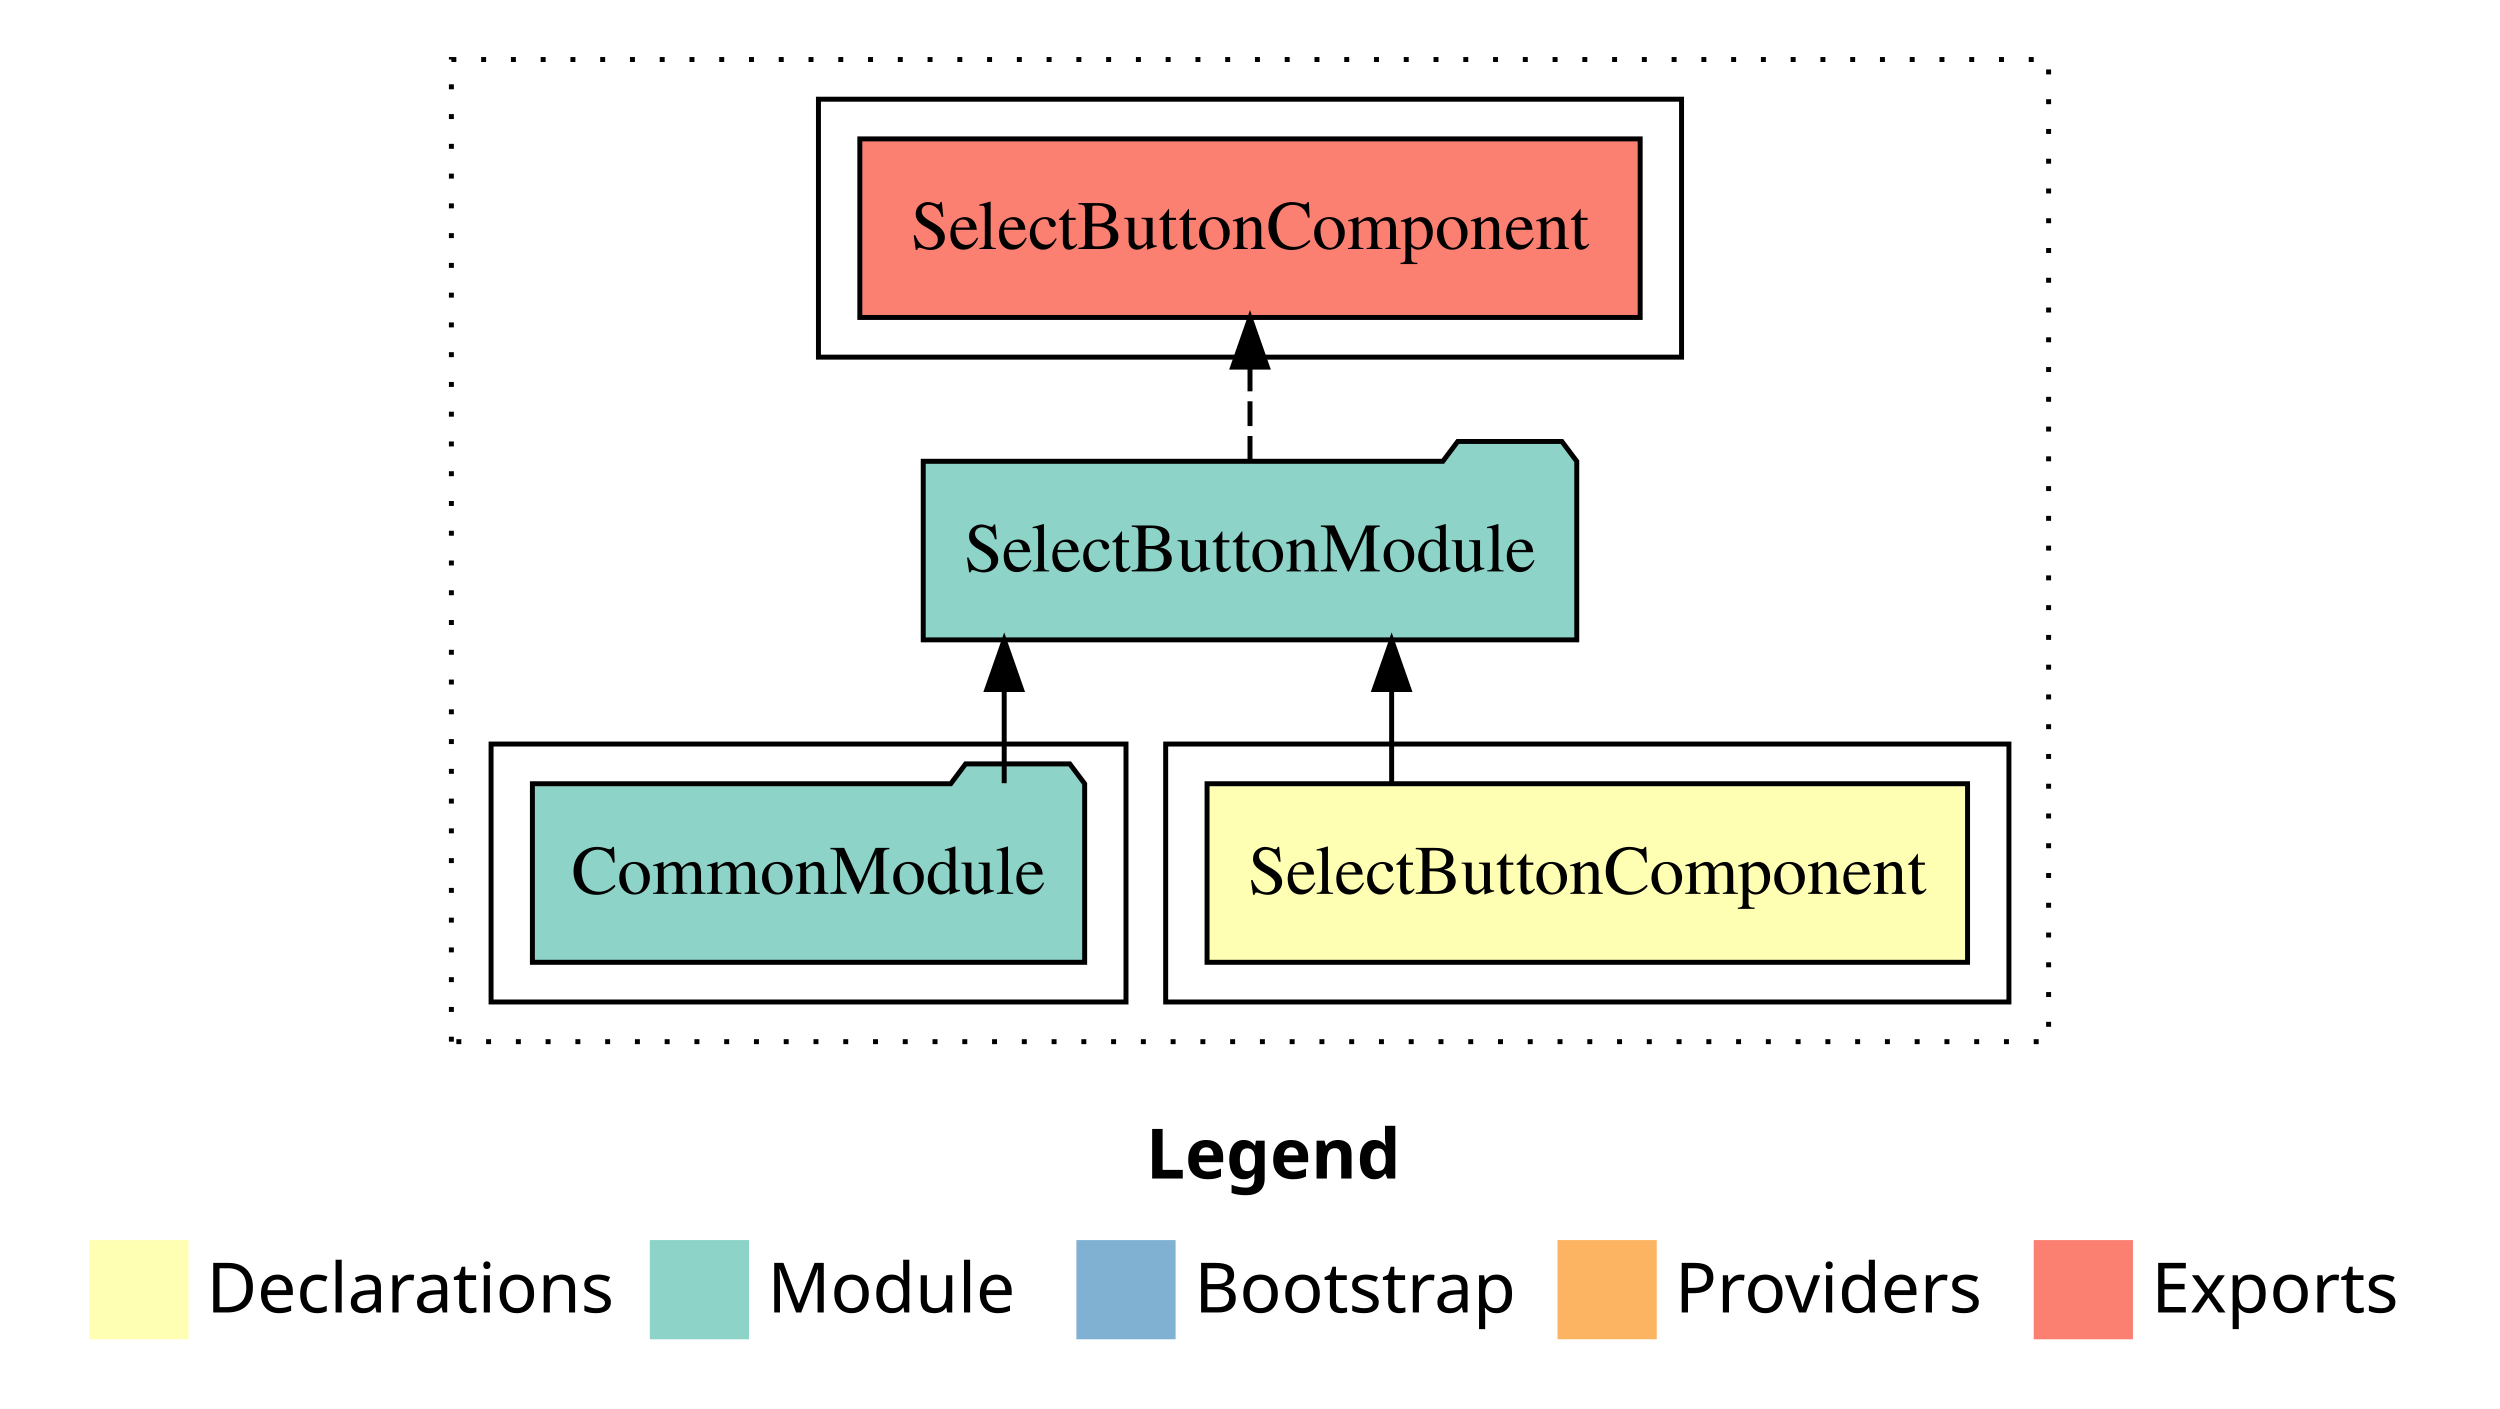
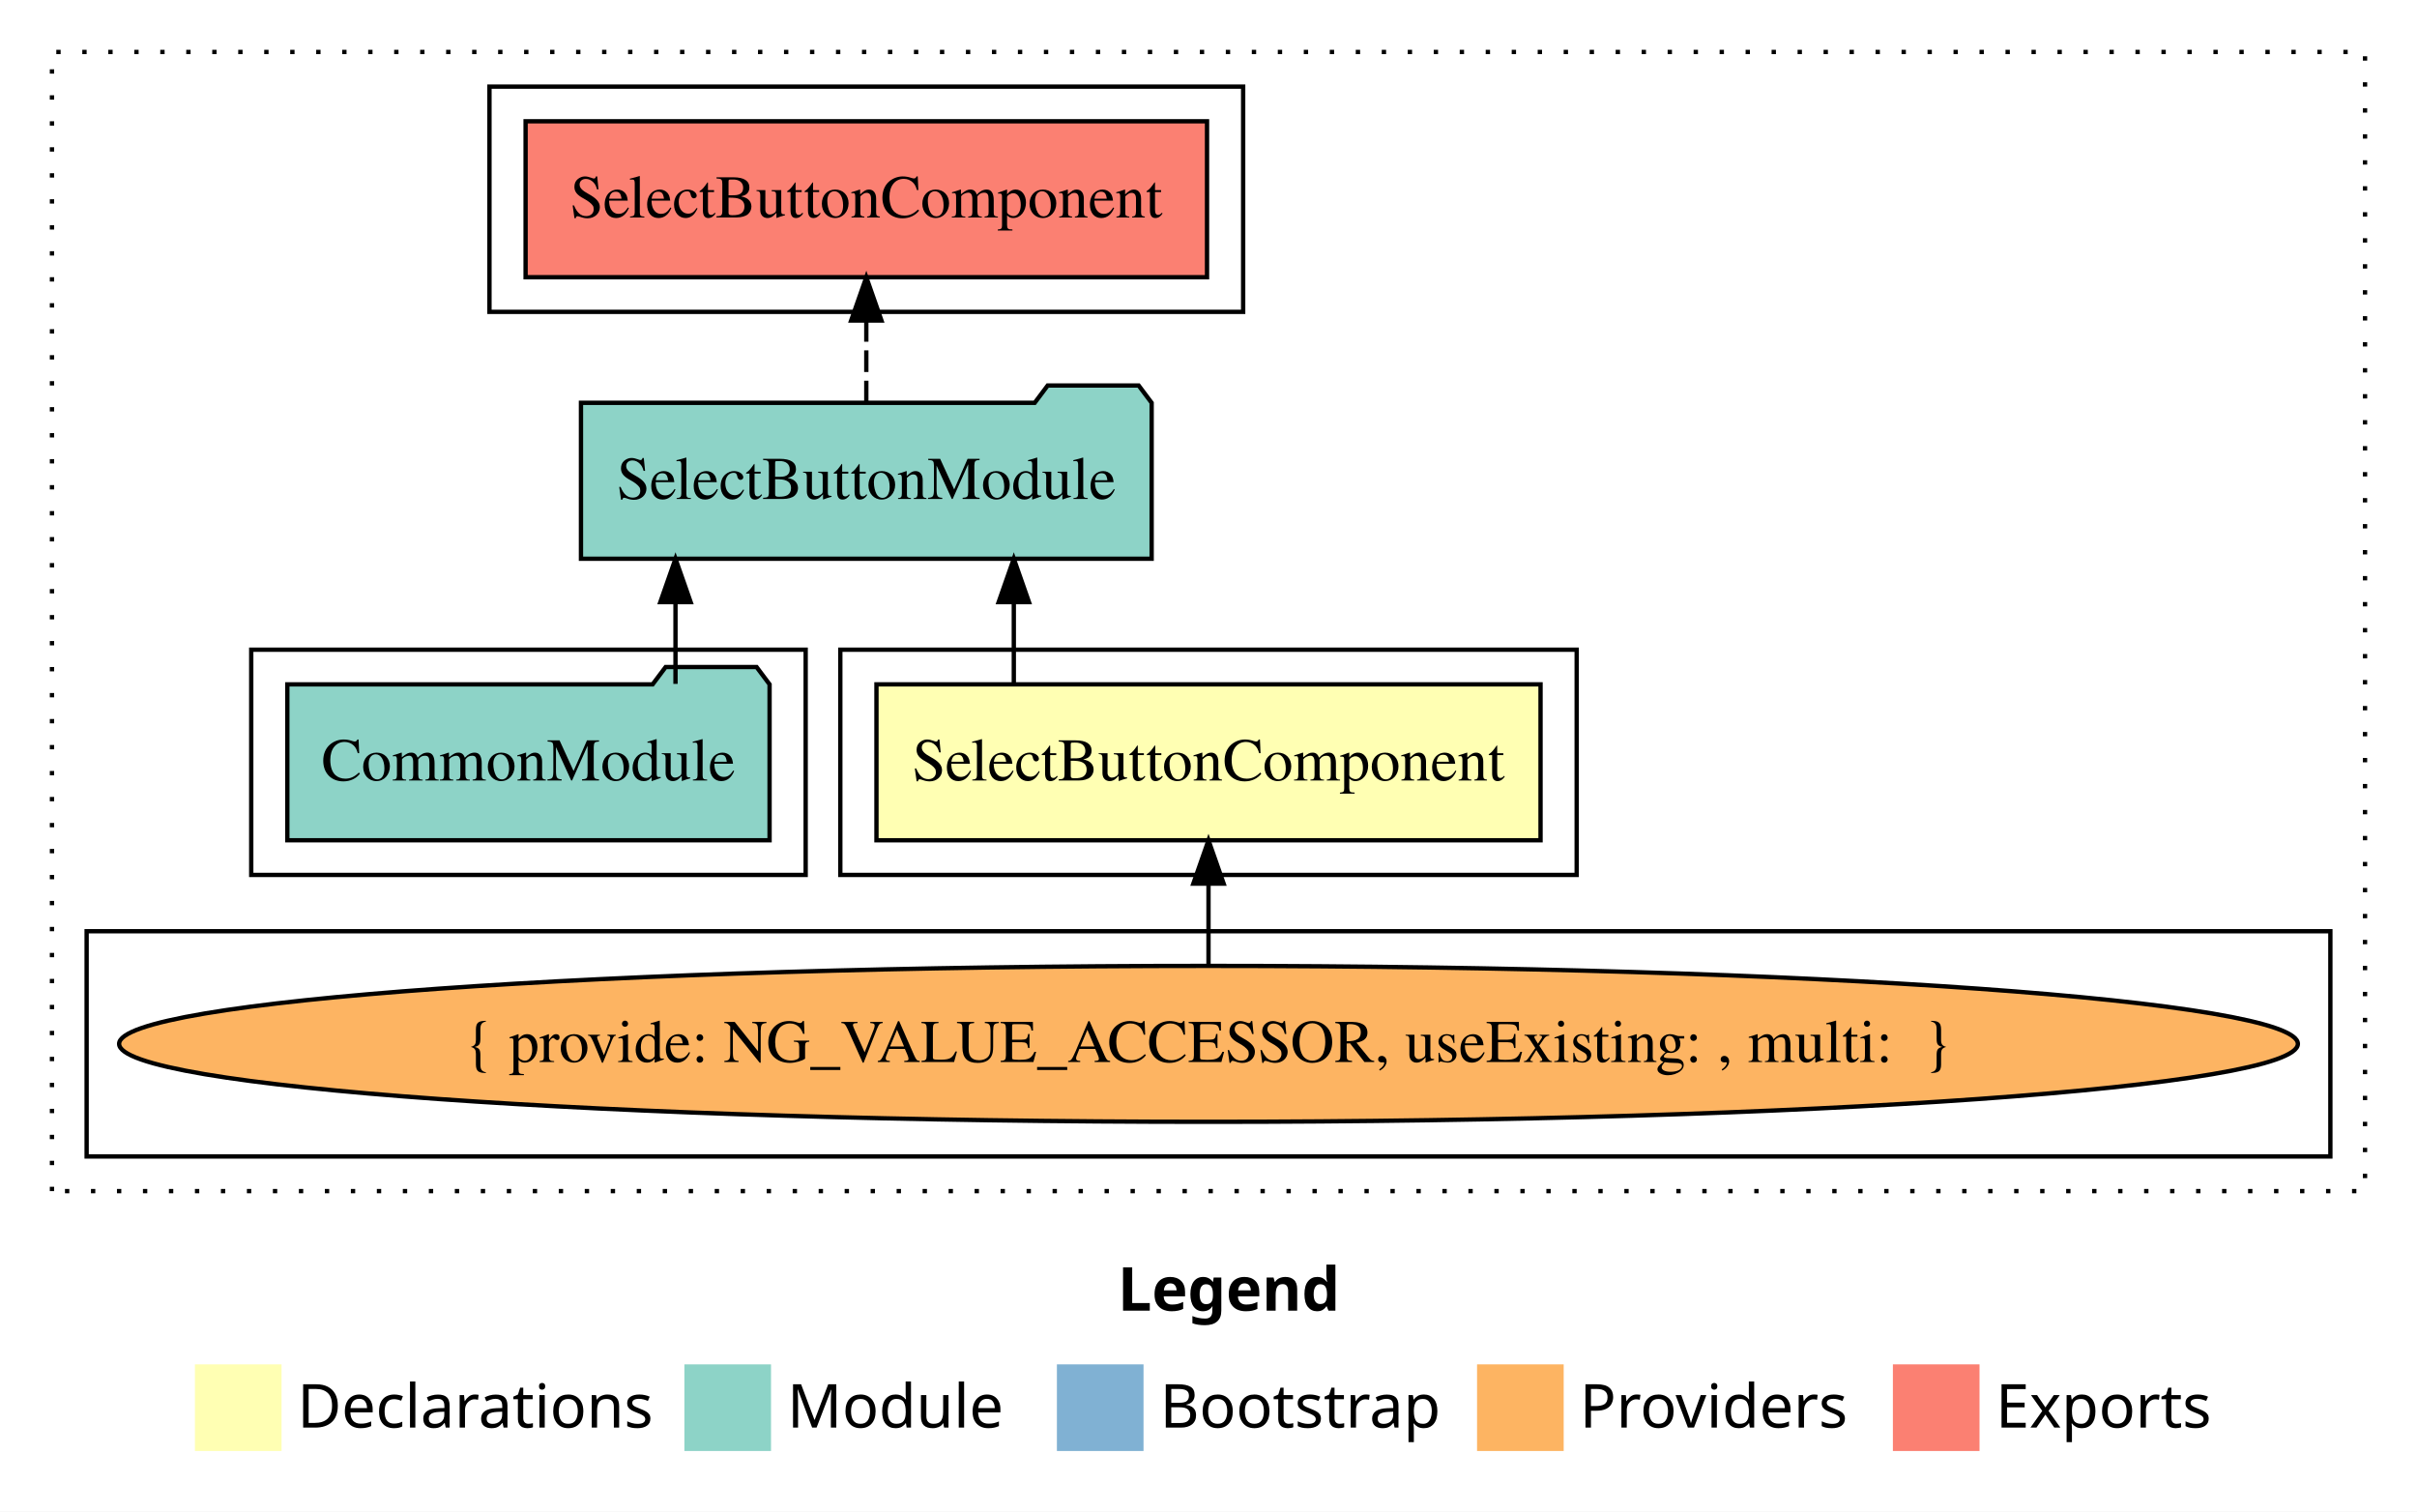
- <svg xmlns="http://www.w3.org/2000/svg" width="504pt" height="284pt" viewBox="0.00 0.00 504.00 284.00">
-   <g id="graph0" class="graph" transform="scale(1 1) rotate(0) translate(4 280)">
-     <polygon fill="white" stroke="none" points="-4,4 -4,-280 500,-280 500,4 -4,4" />
-     <text text-anchor="start" x="227.009" y="-42.4" font-family="sans-serif" font-weight="bold" font-size="14.00">Legend</text>
-     <polygon fill="#ffffb3" stroke="none" points="14,-10 14,-30 34,-30 34,-10 14,-10" />
-     <text text-anchor="start" x="37.629" y="-15.4" font-family="sans-serif" font-size="14.00">  Declarations</text>
-     <polygon fill="#8dd3c7" stroke="none" points="127,-10 127,-30 147,-30 147,-10 127,-10" />
-     <text text-anchor="start" x="150.725" y="-15.4" font-family="sans-serif" font-size="14.00">  Module</text>
-     <polygon fill="#80b1d3" stroke="none" points="213,-10 213,-30 233,-30 233,-10 213,-10" />
-     <text text-anchor="start" x="236.781" y="-15.4" font-family="sans-serif" font-size="14.00">  Bootstrap</text>
-     <polygon fill="#fdb462" stroke="none" points="310,-10 310,-30 330,-30 330,-10 310,-10" />
-     <text text-anchor="start" x="333.673" y="-15.4" font-family="sans-serif" font-size="14.00">  Providers</text>
-     <polygon fill="#fb8072" stroke="none" points="406,-10 406,-30 426,-30 426,-10 406,-10" />
-     <text text-anchor="start" x="429.726" y="-15.4" font-family="sans-serif" font-size="14.00">  Exports</text>
+ <svg xmlns="http://www.w3.org/2000/svg" width="558pt" height="349pt" viewBox="0.00 0.00 558.00 349.00">
+   <g id="graph0" class="graph" transform="scale(1 1) rotate(0) translate(4 345)">
+     <polygon fill="#ffffff" stroke="transparent" points="-4,4 -4,-345 554,-345 554,4 -4,4" />
+     <text text-anchor="start" x="254.009" y="-42.4" font-family="sans-serif" font-weight="bold" font-size="14.00" fill="#000000">Legend</text>
+     <polygon fill="#ffffb3" stroke="transparent" points="41,-10 41,-30 61,-30 61,-10 41,-10" />
+     <text text-anchor="start" x="64.629" y="-15.4" font-family="sans-serif" font-size="14.00" fill="#000000">  Declarations</text>
+     <polygon fill="#8dd3c7" stroke="transparent" points="154,-10 154,-30 174,-30 174,-10 154,-10" />
+     <text text-anchor="start" x="177.725" y="-15.4" font-family="sans-serif" font-size="14.00" fill="#000000">  Module</text>
+     <polygon fill="#80b1d3" stroke="transparent" points="240,-10 240,-30 260,-30 260,-10 240,-10" />
+     <text text-anchor="start" x="263.781" y="-15.4" font-family="sans-serif" font-size="14.00" fill="#000000">  Bootstrap</text>
+     <polygon fill="#fdb462" stroke="transparent" points="337,-10 337,-30 357,-30 357,-10 337,-10" />
+     <text text-anchor="start" x="360.673" y="-15.4" font-family="sans-serif" font-size="14.00" fill="#000000">  Providers</text>
+     <polygon fill="#fb8072" stroke="transparent" points="433,-10 433,-30 453,-30 453,-10 433,-10" />
+     <text text-anchor="start" x="456.726" y="-15.4" font-family="sans-serif" font-size="14.00" fill="#000000">  Exports</text>
    <g id="clust1" class="cluster">
-       <polygon fill="none" stroke="black" stroke-dasharray="1,5" points="87,-70 87,-268 409,-268 409,-70 87,-70" />
+       <polygon fill="none" stroke="#000000" stroke-dasharray="1,5" points="8,-70 8,-333 542,-333 542,-70 8,-70" />
    </g>
    <g id="clust2" class="cluster">
-       <polygon fill="none" stroke="black" points="231,-78 231,-130 401,-130 401,-78 231,-78" />
+       <polygon fill="none" stroke="#000000" points="190,-143 190,-195 360,-195 360,-143 190,-143" />
+     </g>
+     <g id="clust3" class="cluster">
+       <polygon fill="none" stroke="#000000" points="16,-78 16,-130 534,-130 534,-78 16,-78" />
    </g>
    <g id="clust4" class="cluster">
-       <polygon fill="none" stroke="black" points="95,-78 95,-130 223,-130 223,-78 95,-78" />
+       <polygon fill="none" stroke="#000000" points="54,-143 54,-195 182,-195 182,-143 54,-143" />
    </g>
    <g id="clust5" class="cluster">
-       <polygon fill="none" stroke="black" points="161,-208 161,-260 335,-260 335,-208 161,-208" />
+       <polygon fill="none" stroke="#000000" points="109,-273 109,-325 283,-325 283,-273 109,-273" />
    </g>
    <g id="node1" class="node">
-       <polygon fill="#ffffb3" stroke="black" points="392.658,-122 239.342,-122 239.342,-86 392.658,-86 392.658,-122" />
-       <text text-anchor="middle" x="316" y="-99.8" font-family="Times,serif" font-size="14.00">SelectButtonComponent</text>
+       <polygon fill="#ffffb3" stroke="#000000" points="351.658,-187 198.342,-187 198.342,-151 351.658,-151 351.658,-187" />
+       <text text-anchor="middle" x="275" y="-164.8" font-family="Times,serif" font-size="14.00" fill="#000000">SelectButtonComponent</text>
    </g>
    <g id="node2" class="node">
-       <polygon fill="#8dd3c7" stroke="black" points="313.875,-187 310.875,-191 289.875,-191 286.875,-187 182.125,-187 182.125,-151 313.875,-151 313.875,-187" />
-       <text text-anchor="middle" x="248" y="-164.8" font-family="Times,serif" font-size="14.00">SelectButtonModule</text>
+       <polygon fill="#8dd3c7" stroke="#000000" points="261.875,-252 258.875,-256 237.875,-256 234.875,-252 130.125,-252 130.125,-216 261.875,-216 261.875,-252" />
+       <text text-anchor="middle" x="196" y="-229.8" font-family="Times,serif" font-size="14.00" fill="#000000">SelectButtonModule</text>
    </g>
    <g id="edge1" class="edge">
-       <path fill="none" stroke="black" d="M276.554,-122.106C276.554,-122.106 276.554,-140.991 276.554,-140.991" />
-       <polygon fill="black" stroke="black" points="273.054,-140.991 276.554,-150.991 280.054,-140.991 273.054,-140.991" />
+       <path fill="none" stroke="#000000" d="M230.054,-187.106C230.054,-187.106 230.054,-205.991 230.054,-205.991" />
+       <polygon fill="#000000" stroke="#000000" points="226.554,-205.991 230.054,-215.991 233.554,-205.991 226.554,-205.991" />
+     </g>
+     <g id="node5" class="node">
+       <polygon fill="#fb8072" stroke="#000000" points="274.658,-317 117.342,-317 117.342,-281 274.658,-281 274.658,-317" />
+       <text text-anchor="middle" x="196" y="-294.8" font-family="Times,serif" font-size="14.00" fill="#000000">SelectButtonComponent </text>
+     </g>
+     <g id="edge4" class="edge">
+       <path fill="none" stroke="#000000" stroke-dasharray="5,2" d="M196,-252.106C196,-252.106 196,-270.991 196,-270.991" />
+       <polygon fill="#000000" stroke="#000000" points="192.5,-270.991 196,-280.991 199.5,-270.991 192.5,-270.991" />
+     </g>
+     <g id="node3" class="node">
+       <ellipse fill="#fdb462" stroke="#000000" cx="275" cy="-104" rx="251.499" ry="18" />
+       <text text-anchor="middle" x="275" y="-99.8" font-family="Times,serif" font-size="14.00" fill="#000000">{ provide: NG_VALUE_ACCESSOR, useExisting: , multi:  }</text>
+     </g>
+     <g id="edge2" class="edge">
+       <path fill="none" stroke="#000000" d="M275,-122.106C275,-122.106 275,-140.991 275,-140.991" />
+       <polygon fill="#000000" stroke="#000000" points="271.5,-140.991 275,-150.991 278.5,-140.991 271.5,-140.991" />
    </g>
    <g id="node4" class="node">
-       <polygon fill="#fb8072" stroke="black" points="326.658,-252 169.342,-252 169.342,-216 326.658,-216 326.658,-252" />
-       <text text-anchor="middle" x="248" y="-229.8" font-family="Times,serif" font-size="14.00">SelectButtonComponent </text>
+       <polygon fill="#8dd3c7" stroke="#000000" points="173.668,-187 170.668,-191 149.668,-191 146.668,-187 62.332,-187 62.332,-151 173.668,-151 173.668,-187" />
+       <text text-anchor="middle" x="118" y="-164.8" font-family="Times,serif" font-size="14.00" fill="#000000">CommonModule</text>
    </g>
    <g id="edge3" class="edge">
-       <path fill="none" stroke="black" stroke-dasharray="5,2" d="M248,-187.106C248,-187.106 248,-205.991 248,-205.991" />
-       <polygon fill="black" stroke="black" points="244.5,-205.991 248,-215.991 251.5,-205.991 244.5,-205.991" />
-     </g>
-     <g id="node3" class="node">
-       <polygon fill="#8dd3c7" stroke="black" points="214.668,-122 211.668,-126 190.668,-126 187.668,-122 103.332,-122 103.332,-86 214.668,-86 214.668,-122" />
-       <text text-anchor="middle" x="159" y="-99.8" font-family="Times,serif" font-size="14.00">CommonModule</text>
-     </g>
-     <g id="edge2" class="edge">
-       <path fill="none" stroke="black" d="M198.448,-122.106C198.448,-122.106 198.448,-140.991 198.448,-140.991" />
-       <polygon fill="black" stroke="black" points="194.948,-140.991 198.448,-150.991 201.948,-140.991 194.948,-140.991" />
+       <path fill="none" stroke="#000000" d="M151.948,-187.106C151.948,-187.106 151.948,-205.991 151.948,-205.991" />
+       <polygon fill="#000000" stroke="#000000" points="148.448,-205.991 151.948,-215.991 155.448,-205.991 148.448,-205.991" />
    </g>
  </g>
</svg>
